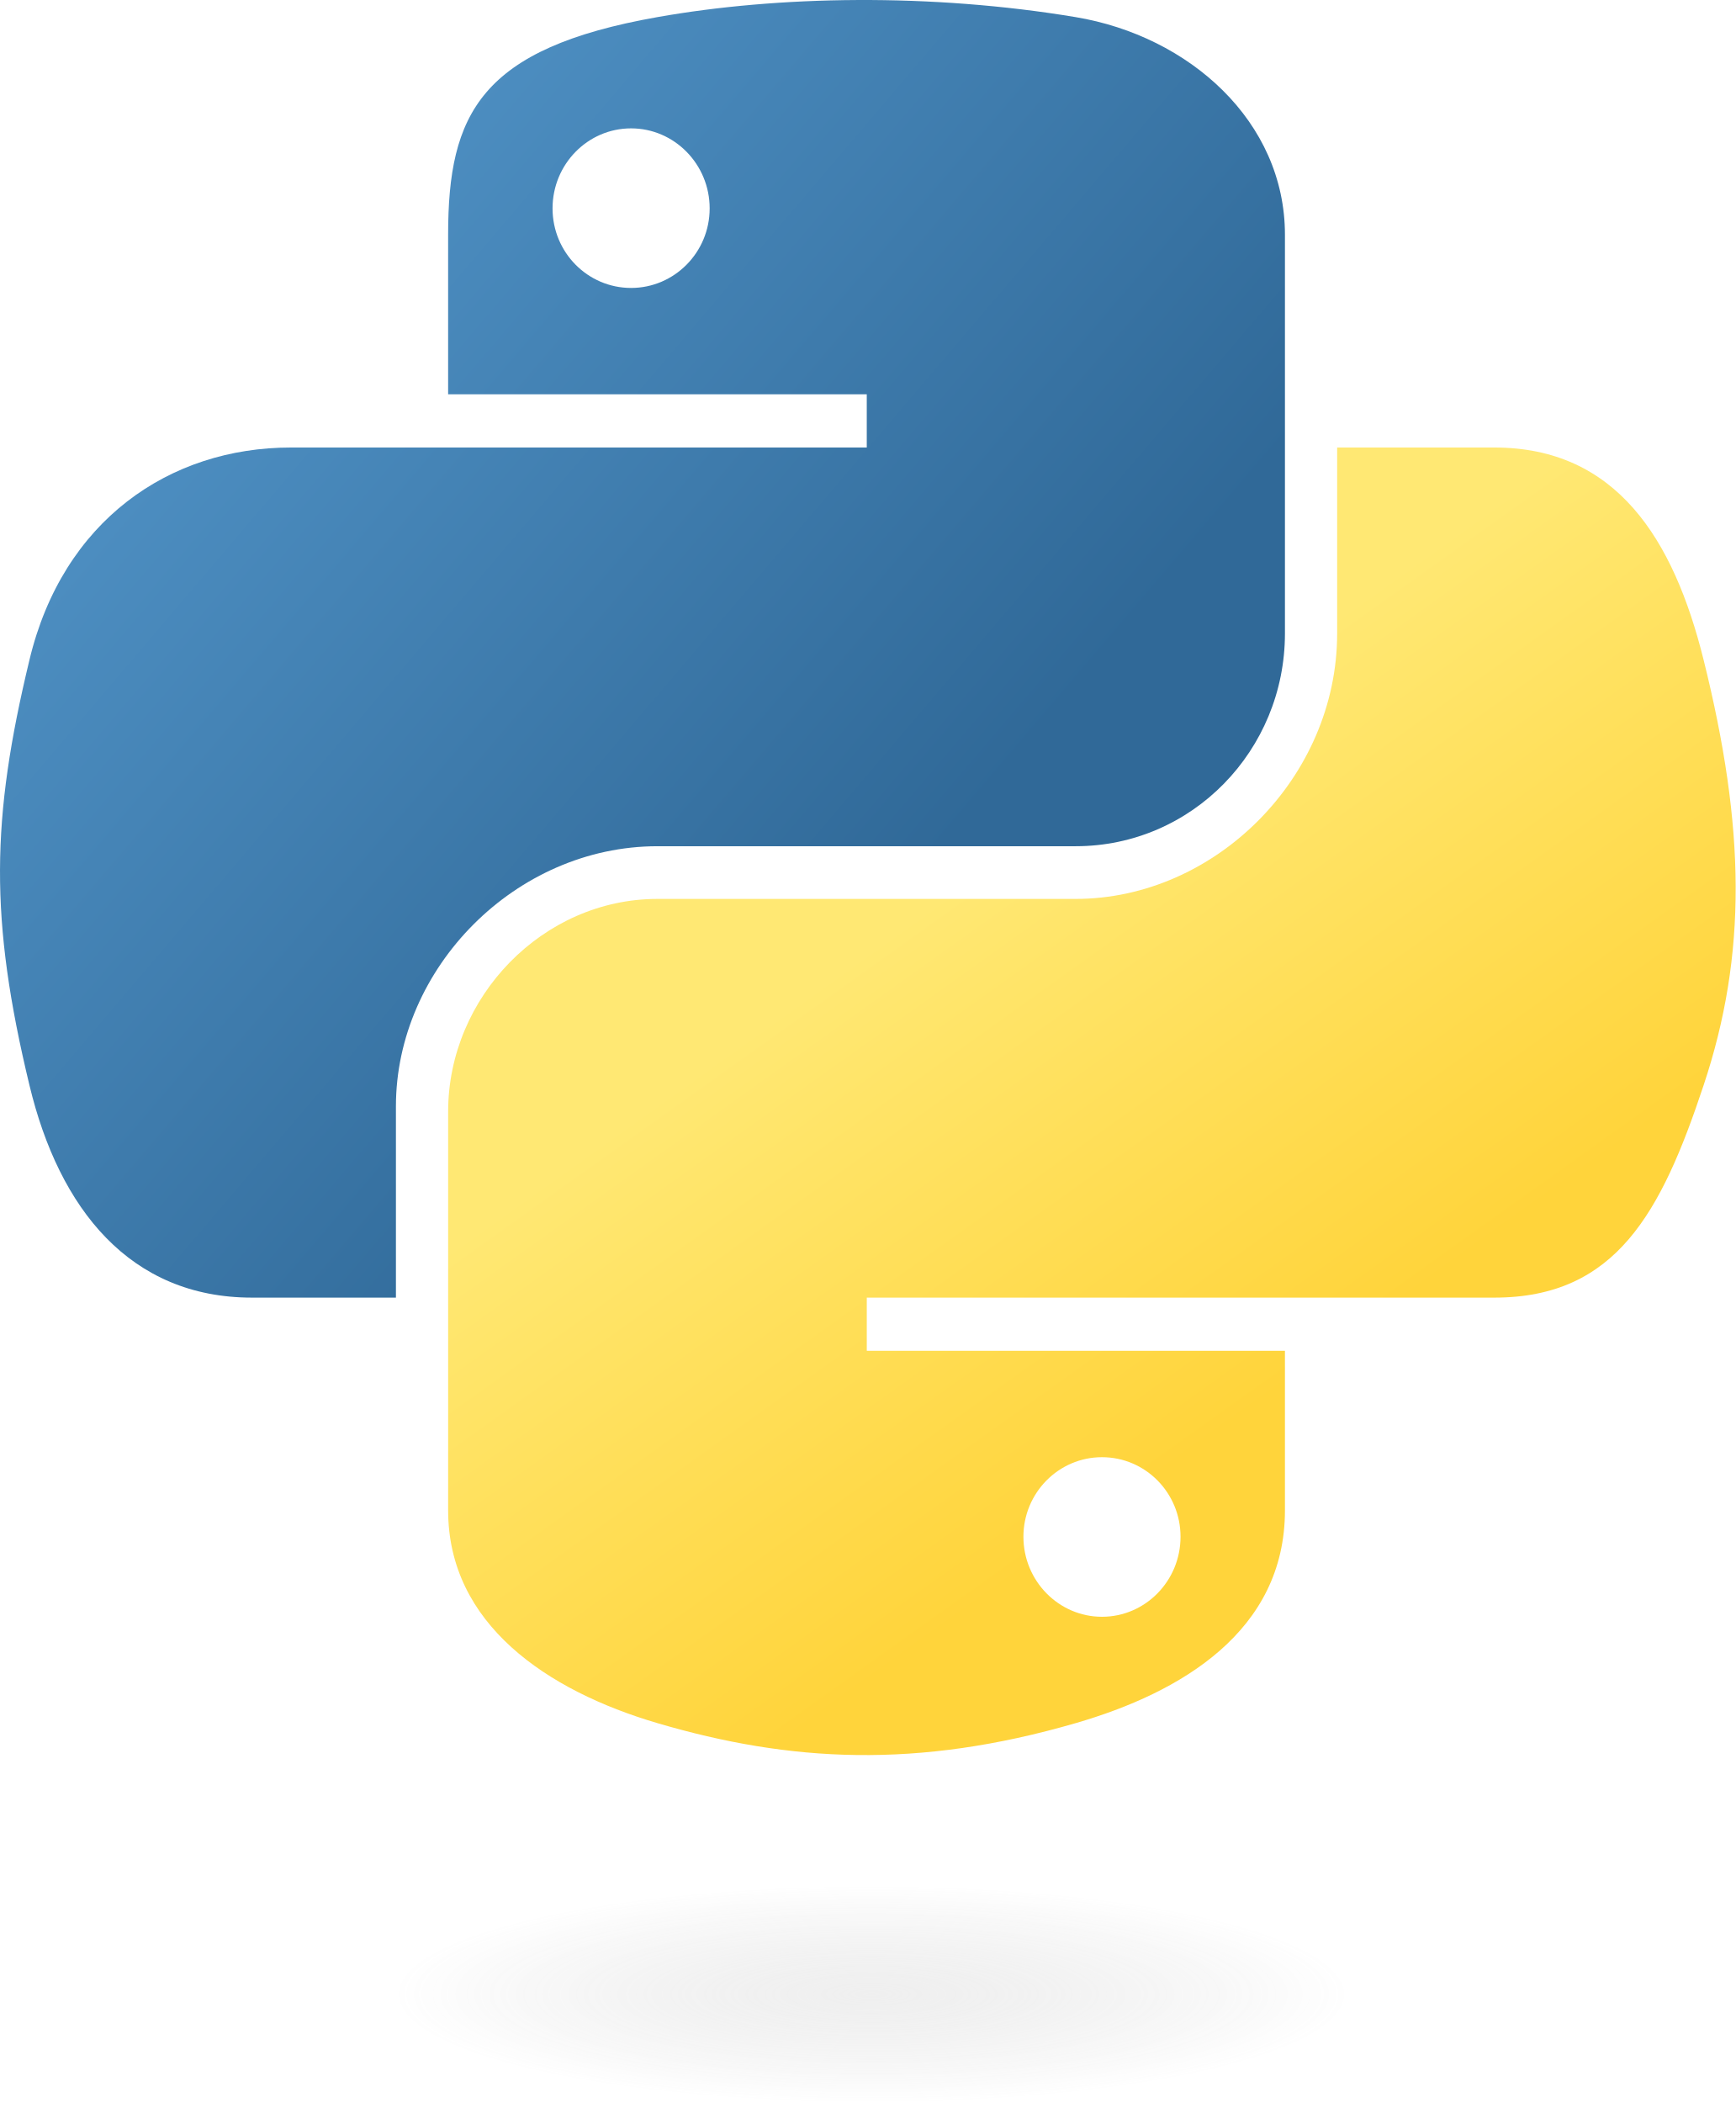
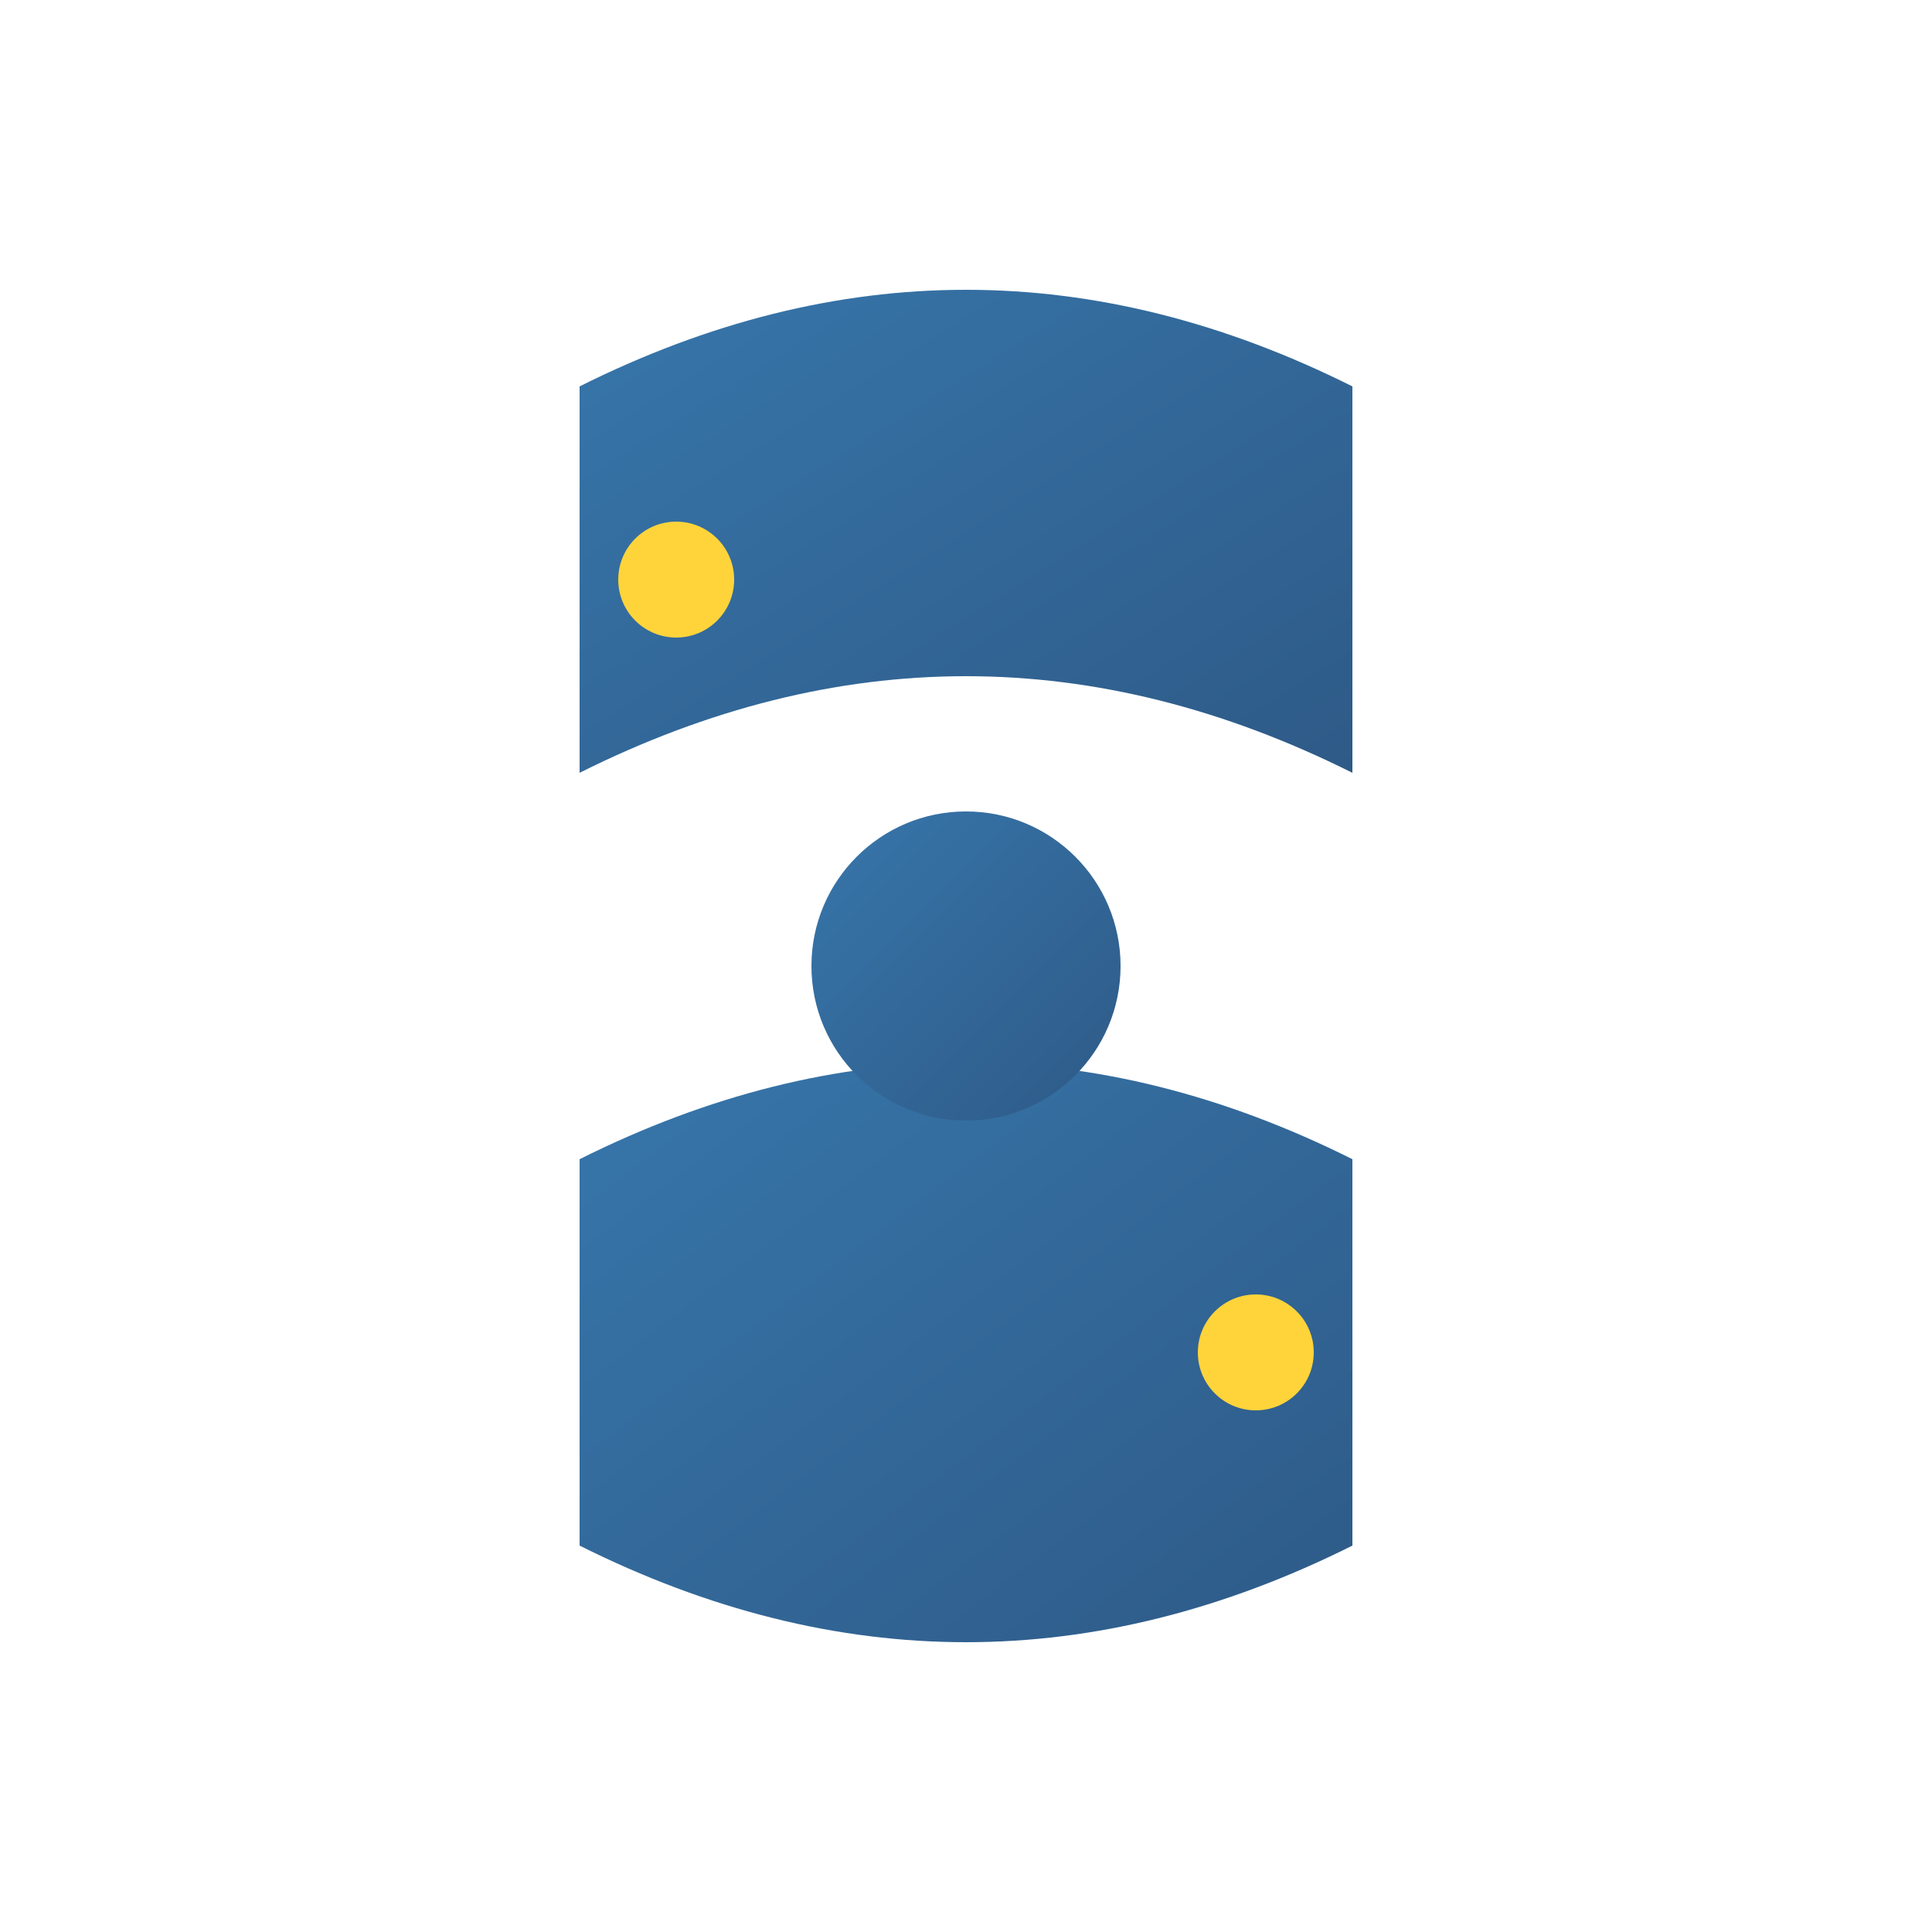
- <svg xmlns="http://www.w3.org/2000/svg" xmlns:xlink="http://www.w3.org/1999/xlink" version="1.0" id="svg2" width="83.371pt" height="101.001pt">
-   <defs id="defs4">
-     <linearGradient id="linearGradient2795">
-       <stop style="stop-color:#b8b8b8;stop-opacity:0.498;" offset="0" id="stop2797" />
-       <stop style="stop-color:#7f7f7f;stop-opacity:0;" offset="1" id="stop2799" />
+ <svg xmlns="http://www.w3.org/2000/svg" width="100" height="100" viewBox="0 0 100 100">
+   <defs>
+     <linearGradient id="pythonGrad" x1="0%" y1="0%" x2="100%" y2="100%">
+       <stop offset="0%" style="stop-color:#3776AB;stop-opacity:1" />
+       <stop offset="100%" style="stop-color:#2E5A87;stop-opacity:1" />
    </linearGradient>
-     <linearGradient id="linearGradient2787">
-       <stop style="stop-color:#7f7f7f;stop-opacity:0.5;" offset="0" id="stop2789" />
-       <stop style="stop-color:#7f7f7f;stop-opacity:0;" offset="1" id="stop2791" />
-     </linearGradient>
-     <linearGradient id="linearGradient3676">
-       <stop style="stop-color:#b2b2b2;stop-opacity:0.5;" offset="0" id="stop3678" />
-       <stop style="stop-color:#b3b3b3;stop-opacity:0;" offset="1" id="stop3680" />
-     </linearGradient>
-     <linearGradient id="linearGradient3236">
-       <stop style="stop-color:#f4f4f4;stop-opacity:1" offset="0" id="stop3244" />
-       <stop style="stop-color:white;stop-opacity:1" offset="1" id="stop3240" />
-     </linearGradient>
-     <linearGradient id="linearGradient4671">
-       <stop style="stop-color:#ffd43b;stop-opacity:1;" offset="0" id="stop4673" />
-       <stop style="stop-color:#ffe873;stop-opacity:1" offset="1" id="stop4675" />
-     </linearGradient>
-     <linearGradient id="linearGradient4689">
-       <stop style="stop-color:#5a9fd4;stop-opacity:1;" offset="0" id="stop4691" />
-       <stop style="stop-color:#306998;stop-opacity:1;" offset="1" id="stop4693" />
-     </linearGradient>
-     <linearGradient x1="224.24" y1="144.757" x2="-65.309" y2="144.757" id="linearGradient2987" xlink:href="#linearGradient4671" gradientUnits="userSpaceOnUse" gradientTransform="translate(100.2702,99.61116)" />
-     <linearGradient x1="172.942" y1="77.476" x2="26.67" y2="76.313" id="linearGradient2990" xlink:href="#linearGradient4689" gradientUnits="userSpaceOnUse" gradientTransform="translate(100.2702,99.61116)" />
-     <linearGradient xlink:href="#linearGradient4689" id="linearGradient2587" gradientUnits="userSpaceOnUse" gradientTransform="translate(100.2702,99.61116)" x1="172.942" y1="77.476" x2="26.67" y2="76.313" />
-     <linearGradient xlink:href="#linearGradient4671" id="linearGradient2589" gradientUnits="userSpaceOnUse" gradientTransform="translate(100.2702,99.61116)" x1="224.24" y1="144.757" x2="-65.309" y2="144.757" />
-     <linearGradient xlink:href="#linearGradient4689" id="linearGradient2248" gradientUnits="userSpaceOnUse" gradientTransform="translate(100.2702,99.61116)" x1="172.942" y1="77.476" x2="26.67" y2="76.313" />
-     <linearGradient xlink:href="#linearGradient4671" id="linearGradient2250" gradientUnits="userSpaceOnUse" gradientTransform="translate(100.2702,99.61116)" x1="224.24" y1="144.757" x2="-65.309" y2="144.757" />
-     <linearGradient xlink:href="#linearGradient4671" id="linearGradient2255" gradientUnits="userSpaceOnUse" gradientTransform="matrix(0.562541,0,0,0.567972,-11.5974,-7.60954)" x1="224.24" y1="144.757" x2="-65.309" y2="144.757" />
-     <linearGradient xlink:href="#linearGradient4689" id="linearGradient2258" gradientUnits="userSpaceOnUse" gradientTransform="matrix(0.562541,0,0,0.567972,-11.5974,-7.60954)" x1="172.942" y1="76.176" x2="26.67" y2="76.313" />
-     <radialGradient xlink:href="#linearGradient2795" id="radialGradient2801" cx="61.519" cy="132.286" fx="61.519" fy="132.286" r="29.037" gradientTransform="matrix(1,0,0,0.177966,0,108.7434)" gradientUnits="userSpaceOnUse" />
-     <linearGradient xlink:href="#linearGradient4671" id="linearGradient1475" gradientUnits="userSpaceOnUse" gradientTransform="matrix(0.562541,0,0,0.567972,-14.99112,-11.70237)" x1="150.961" y1="192.352" x2="112.031" y2="137.273" />
-     <linearGradient xlink:href="#linearGradient4689" id="linearGradient1478" gradientUnits="userSpaceOnUse" gradientTransform="matrix(0.562541,0,0,0.567972,-14.99112,-11.70237)" x1="26.649" y1="20.604" x2="135.665" y2="114.398" />
-     <radialGradient xlink:href="#linearGradient2795" id="radialGradient1480" gradientUnits="userSpaceOnUse" gradientTransform="matrix(1.7490565e-8,-0.239947,1.054668,3.7915457e-7,-83.7008,142.462)" cx="61.519" cy="132.286" fx="61.519" fy="132.286" r="29.037" />
  </defs>
-   <path style="fill:url(#linearGradient1478);fill-opacity:1" d="M 54.919,9.1927421e-4 C 50.335,0.022 45.958,0.413 42.106,1.095 30.76,3.099 28.7,7.295 28.7,15.032 v 10.219 h 26.812 v 3.406 h -26.812 -10.062 c -7.792,0 -14.616,4.684 -16.75,13.594 -2.462,10.213 -2.571,16.586 0,27.25 1.906,7.938 6.458,13.594 14.25,13.594 h 9.219 v -12.25 c 0,-8.85 7.657,-16.656 16.75,-16.656 h 26.781 c 7.455,0 13.406,-6.138 13.406,-13.625 v -25.531 c 0,-7.266 -6.13,-12.725 -13.406,-13.937 C 64.282,0.328 59.502,-0.02 54.919,9.1927421e-4 Z m -14.5,8.219 c 2.77,0 5.031,2.299 5.031,5.125 -2e-6,2.816 -2.262,5.094 -5.031,5.094 -2.779,-1e-6 -5.031,-2.277 -5.031,-5.094 -10e-7,-2.826 2.252,-5.125 5.031,-5.125 z" id="path1948" />
-   <path style="fill:url(#linearGradient1475);fill-opacity:1" d="m 85.638,28.657 v 11.906 c 0,9.231 -7.826,17 -16.75,17 h -26.781 c -7.336,0 -13.406,6.278 -13.406,13.625 v 25.531 c 0,7.266 6.319,11.54 13.406,13.625 8.487,2.496 16.626,2.947 26.781,0 6.75,-1.954 13.406,-5.888 13.406,-13.625 V 86.501 h -26.781 v -3.406 h 26.781 13.406 c 7.792,0 10.696,-5.435 13.406,-13.594 2.799,-8.399 2.68,-16.476 0,-27.25 -1.926,-7.757 -5.604,-13.594 -13.406,-13.594 z m -15.062,64.656 c 2.779,3e-6 5.031,2.277 5.031,5.094 -2e-6,2.826 -2.252,5.125 -5.031,5.125 -2.77,0 -5.031,-2.299 -5.031,-5.125 2e-6,-2.816 2.262,-5.094 5.031,-5.094 z" id="path1950" />
-   <ellipse style="opacity:0.444;fill:url(#radialGradient1480);fill-opacity:1;fill-rule:nonzero;stroke:none;stroke-width:15.417;stroke-miterlimit:4;stroke-dasharray:none;stroke-opacity:1" id="path1894" cx="55.817" cy="127.701" rx="35.931" ry="6.967" />
+   <path d="M30,20 Q50,10 70,20 L70,40 Q50,30 30,40 Z" fill="url(#pythonGrad)" />
+   <path d="M30,60 Q50,50 70,60 L70,80 Q50,90 30,80 Z" fill="url(#pythonGrad)" />
+   <circle cx="35" cy="30" r="3" fill="#FFD43B" />
+   <circle cx="65" cy="70" r="3" fill="#FFD43B" />
+   <circle cx="50" cy="50" r="8" fill="url(#pythonGrad)" />
</svg>
